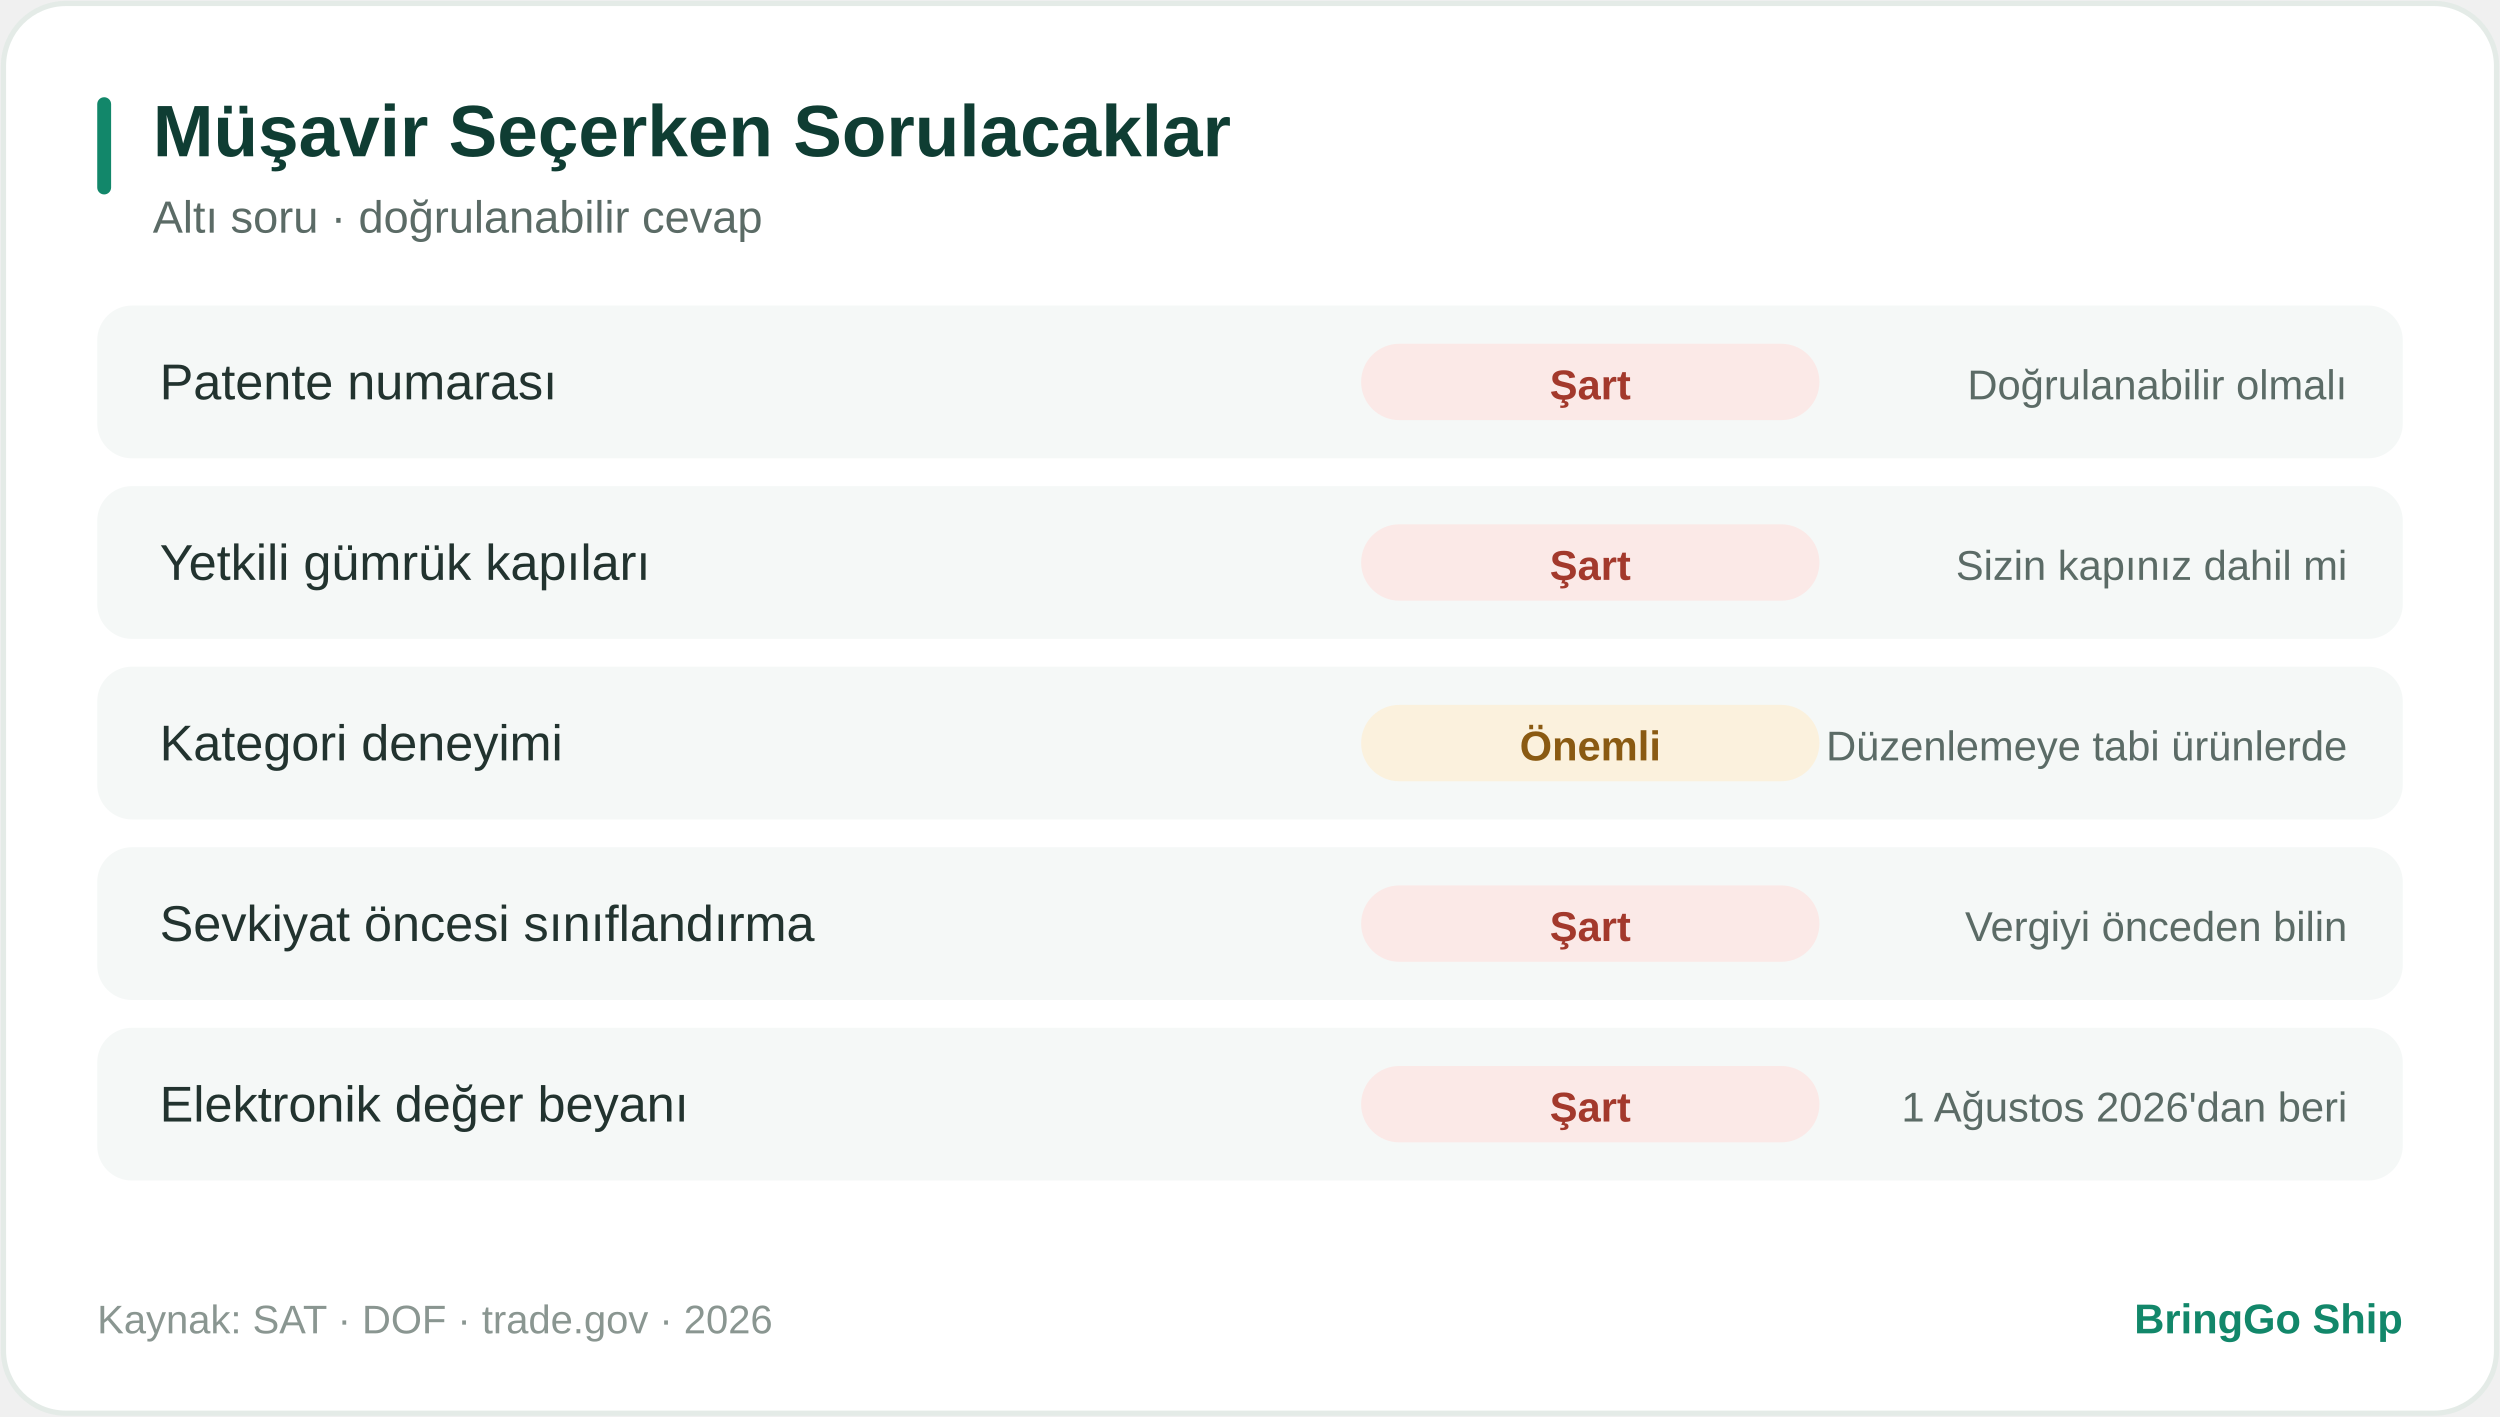
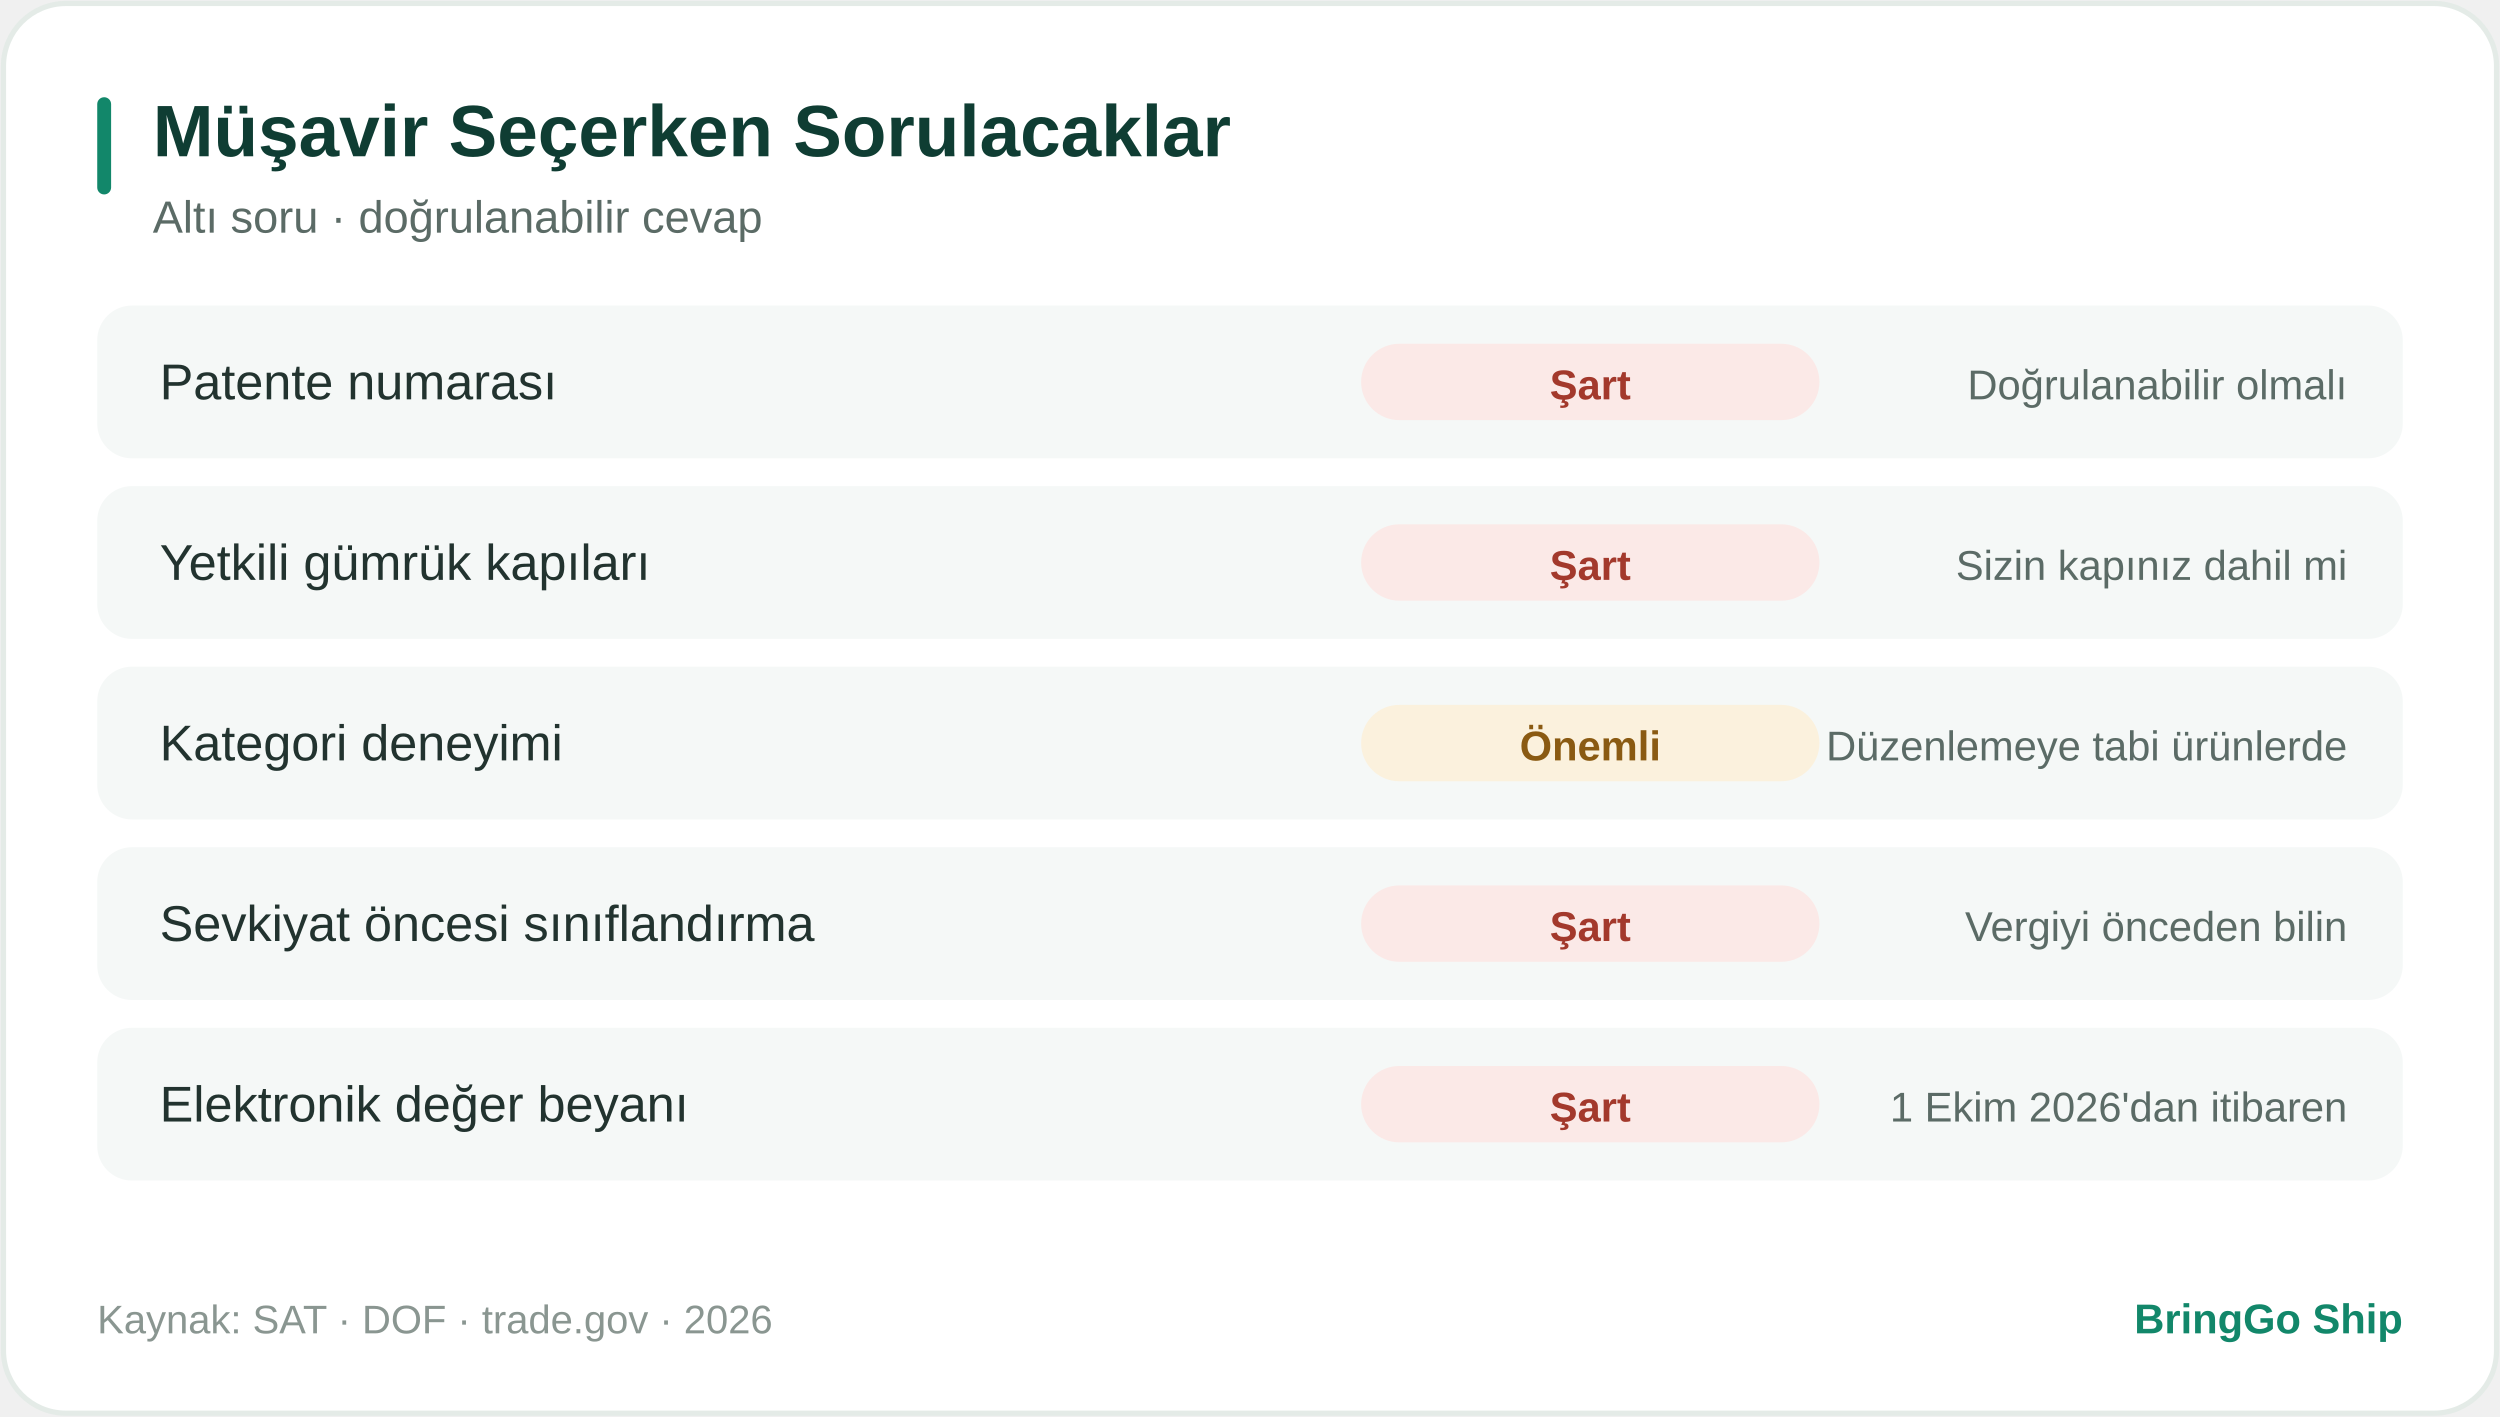
<svg xmlns="http://www.w3.org/2000/svg" width="720" height="408" viewBox="0 0 720 408" role="img">
  <style>
text{font-family:Arial,Helvetica,sans-serif}
.card{fill:#ffffff;stroke:#e4ebe7;stroke-width:1.5}
.row{fill:#f5f8f7}.pill{fill:#E1F5EE}.hi{fill:#1f9d5f}.mut{fill:#eef1f0}
.acc{fill:#12876A}.circ{fill:#12876A}.rd{fill:#fbe9e7}.am{fill:#fbf1dd}.tl{fill:#E1F5EE}.ln{stroke:#dbe6e1}
.tt{fill:#0F3D33;font-weight:bold}.ts{fill:#5b6b66}.tl2{fill:#22332f}
.tv{fill:#0F6E56;font-weight:bold}.tm{fill:#5b6b66;font-weight:bold}.tw{fill:#ffffff;font-weight:bold}
.tf{fill:#8a9691}.tb{fill:#12876A;font-weight:bold}.big{fill:#0F3D33;font-weight:bold}
.trd{fill:#a3392c;font-weight:bold}.tam{fill:#8a5a12;font-weight:bold}.ttl{fill:#0F6E56;font-weight:bold}
@media (prefers-color-scheme:dark){
.card{fill:#16211e;stroke:#2c3a35}
.row{fill:#1d2b27}.pill{fill:#123a2e}.hi{fill:#1f9d5f}.mut{fill:#28352f}
.acc{fill:#2fae7e}.circ{fill:#2fae7e}.rd{fill:#3a201c}.am{fill:#352a15}.tl{fill:#123a2e}
.tt{fill:#d7f2e6}.ts{fill:#8fa79d}.tl2{fill:#cfe0d9}
.tv{fill:#6fe0b0}.tm{fill:#9db3a9}.tw{fill:#ffffff}
.tf{fill:#6d8279}.tb{fill:#57d3a3}.big{fill:#d7f2e6}
.trd{fill:#f0a99e}.tam{fill:#e6c281}.ttl{fill:#6fe0b0}.ln{stroke:#31423c}}
</style>
  <rect x="1" y="1" width="718" height="406" rx="18" class="card" />
  <rect x="28" y="28" width="4" height="28" rx="2" class="acc" />
  <text x="44" y="45" font-size="21" class="tt">Müşavir Seçerken Sorulacaklar</text>
  <text x="44" y="67" font-size="13" class="ts">Altı soru · doğrulanabilir cevap</text>
  <g transform="translate(0,88)">
    <rect x="28" y="0" width="664" height="44" rx="10" class="row" />
    <text x="46" y="27" font-size="14.5" class="tl2">Patente numarası</text>
    <rect x="392" y="11" width="132" height="22" rx="11" class="rd" />
    <text x="458" y="27" text-anchor="middle" font-size="12" class="trd">Şart</text>
    <text x="676" y="27" text-anchor="end" font-size="12" class="ts">Doğrulanabilir olmalı</text>
    <rect x="28" y="52" width="664" height="44" rx="10" class="row" />
    <text x="46" y="79" font-size="14.5" class="tl2">Yetkili gümrük kapıları</text>
    <rect x="392" y="63" width="132" height="22" rx="11" class="rd" />
    <text x="458" y="79" text-anchor="middle" font-size="12" class="trd">Şart</text>
    <text x="676" y="79" text-anchor="end" font-size="12" class="ts">Sizin kapınız dahil mi</text>
    <rect x="28" y="104" width="664" height="44" rx="10" class="row" />
    <text x="46" y="131" font-size="14.5" class="tl2">Kategori deneyimi</text>
    <rect x="392" y="115" width="132" height="22" rx="11" class="am" />
    <text x="458" y="131" text-anchor="middle" font-size="12" class="tam">Önemli</text>
    <text x="676" y="131" text-anchor="end" font-size="12" class="ts">Düzenlemeye tabi ürünlerde</text>
    <rect x="28" y="156" width="664" height="44" rx="10" class="row" />
    <text x="46" y="183" font-size="14.5" class="tl2">Sevkiyat öncesi sınıflandırma</text>
    <rect x="392" y="167" width="132" height="22" rx="11" class="rd" />
    <text x="458" y="183" text-anchor="middle" font-size="12" class="trd">Şart</text>
    <text x="676" y="183" text-anchor="end" font-size="12" class="ts">Vergiyi önceden bilin</text>
    <rect x="28" y="208" width="664" height="44" rx="10" class="row" />
    <text x="46" y="235" font-size="14.5" class="tl2">Elektronik değer beyanı</text>
    <rect x="392" y="219" width="132" height="22" rx="11" class="rd" />
    <text x="458" y="235" text-anchor="middle" font-size="12" class="trd">Şart</text>
-     <text x="676" y="235" text-anchor="end" font-size="12" class="ts">1 Ağustos 2026'dan beri</text>
+     <text x="676" y="235" text-anchor="end" font-size="12" class="ts">1 Ekim 2026'dan itibaren</text>
  </g>
  <text x="28" y="384" font-size="11.5" class="tf">Kaynak: SAT · DOF · trade.gov · 2026</text>
  <text x="692" y="384" text-anchor="end" font-size="12" class="tb">BringGo Ship</text>
</svg>
